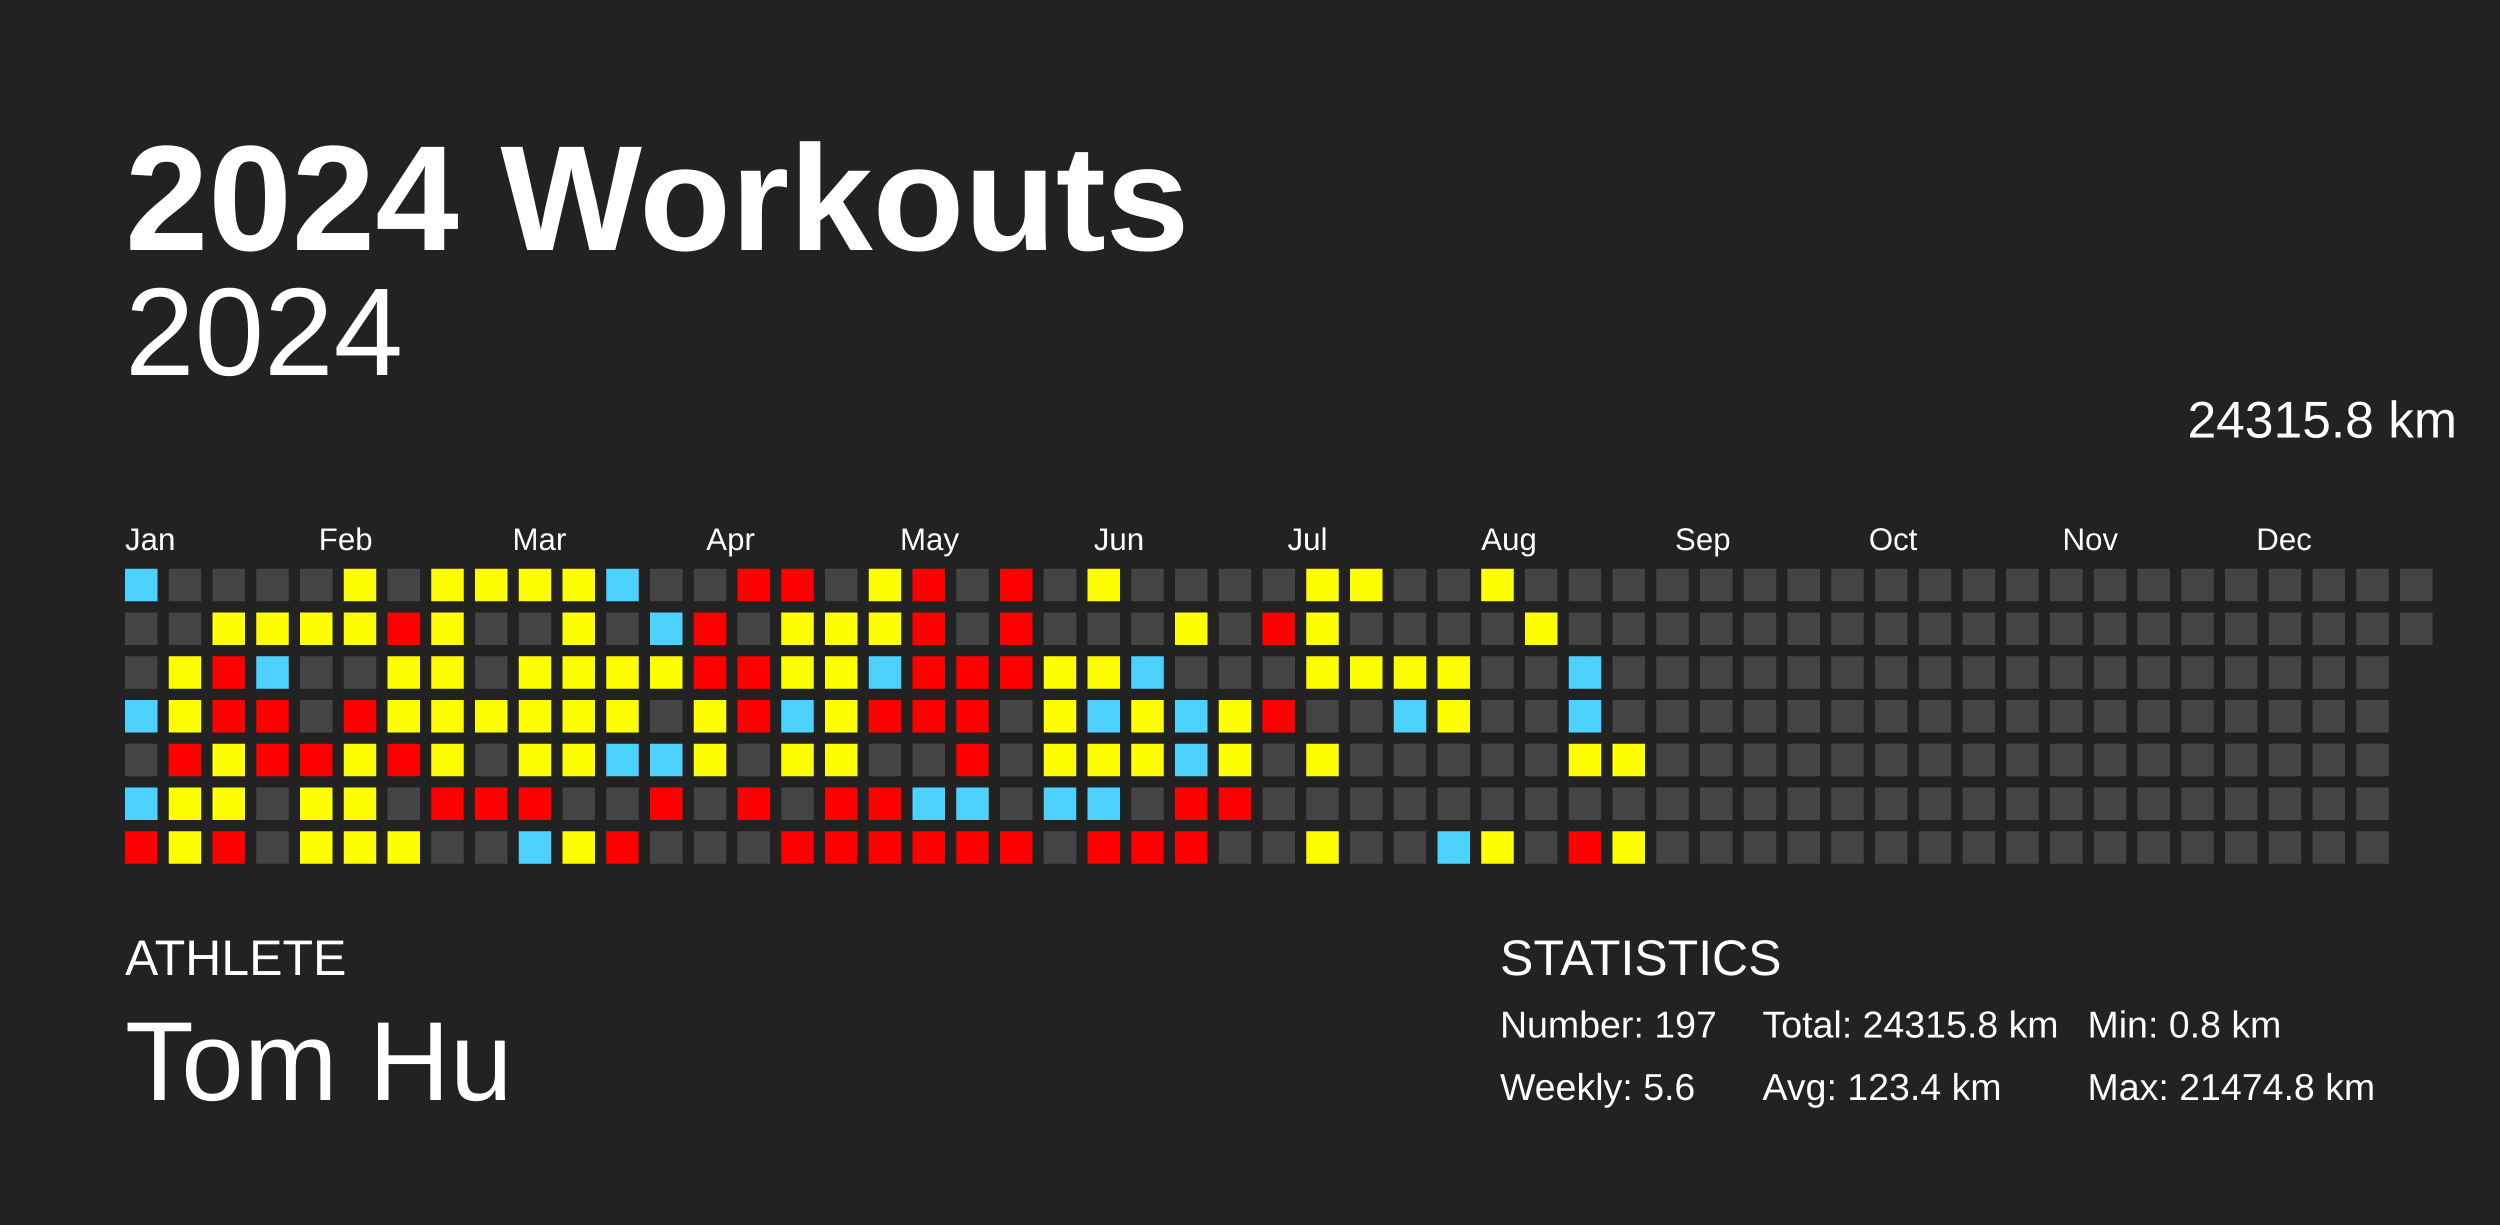
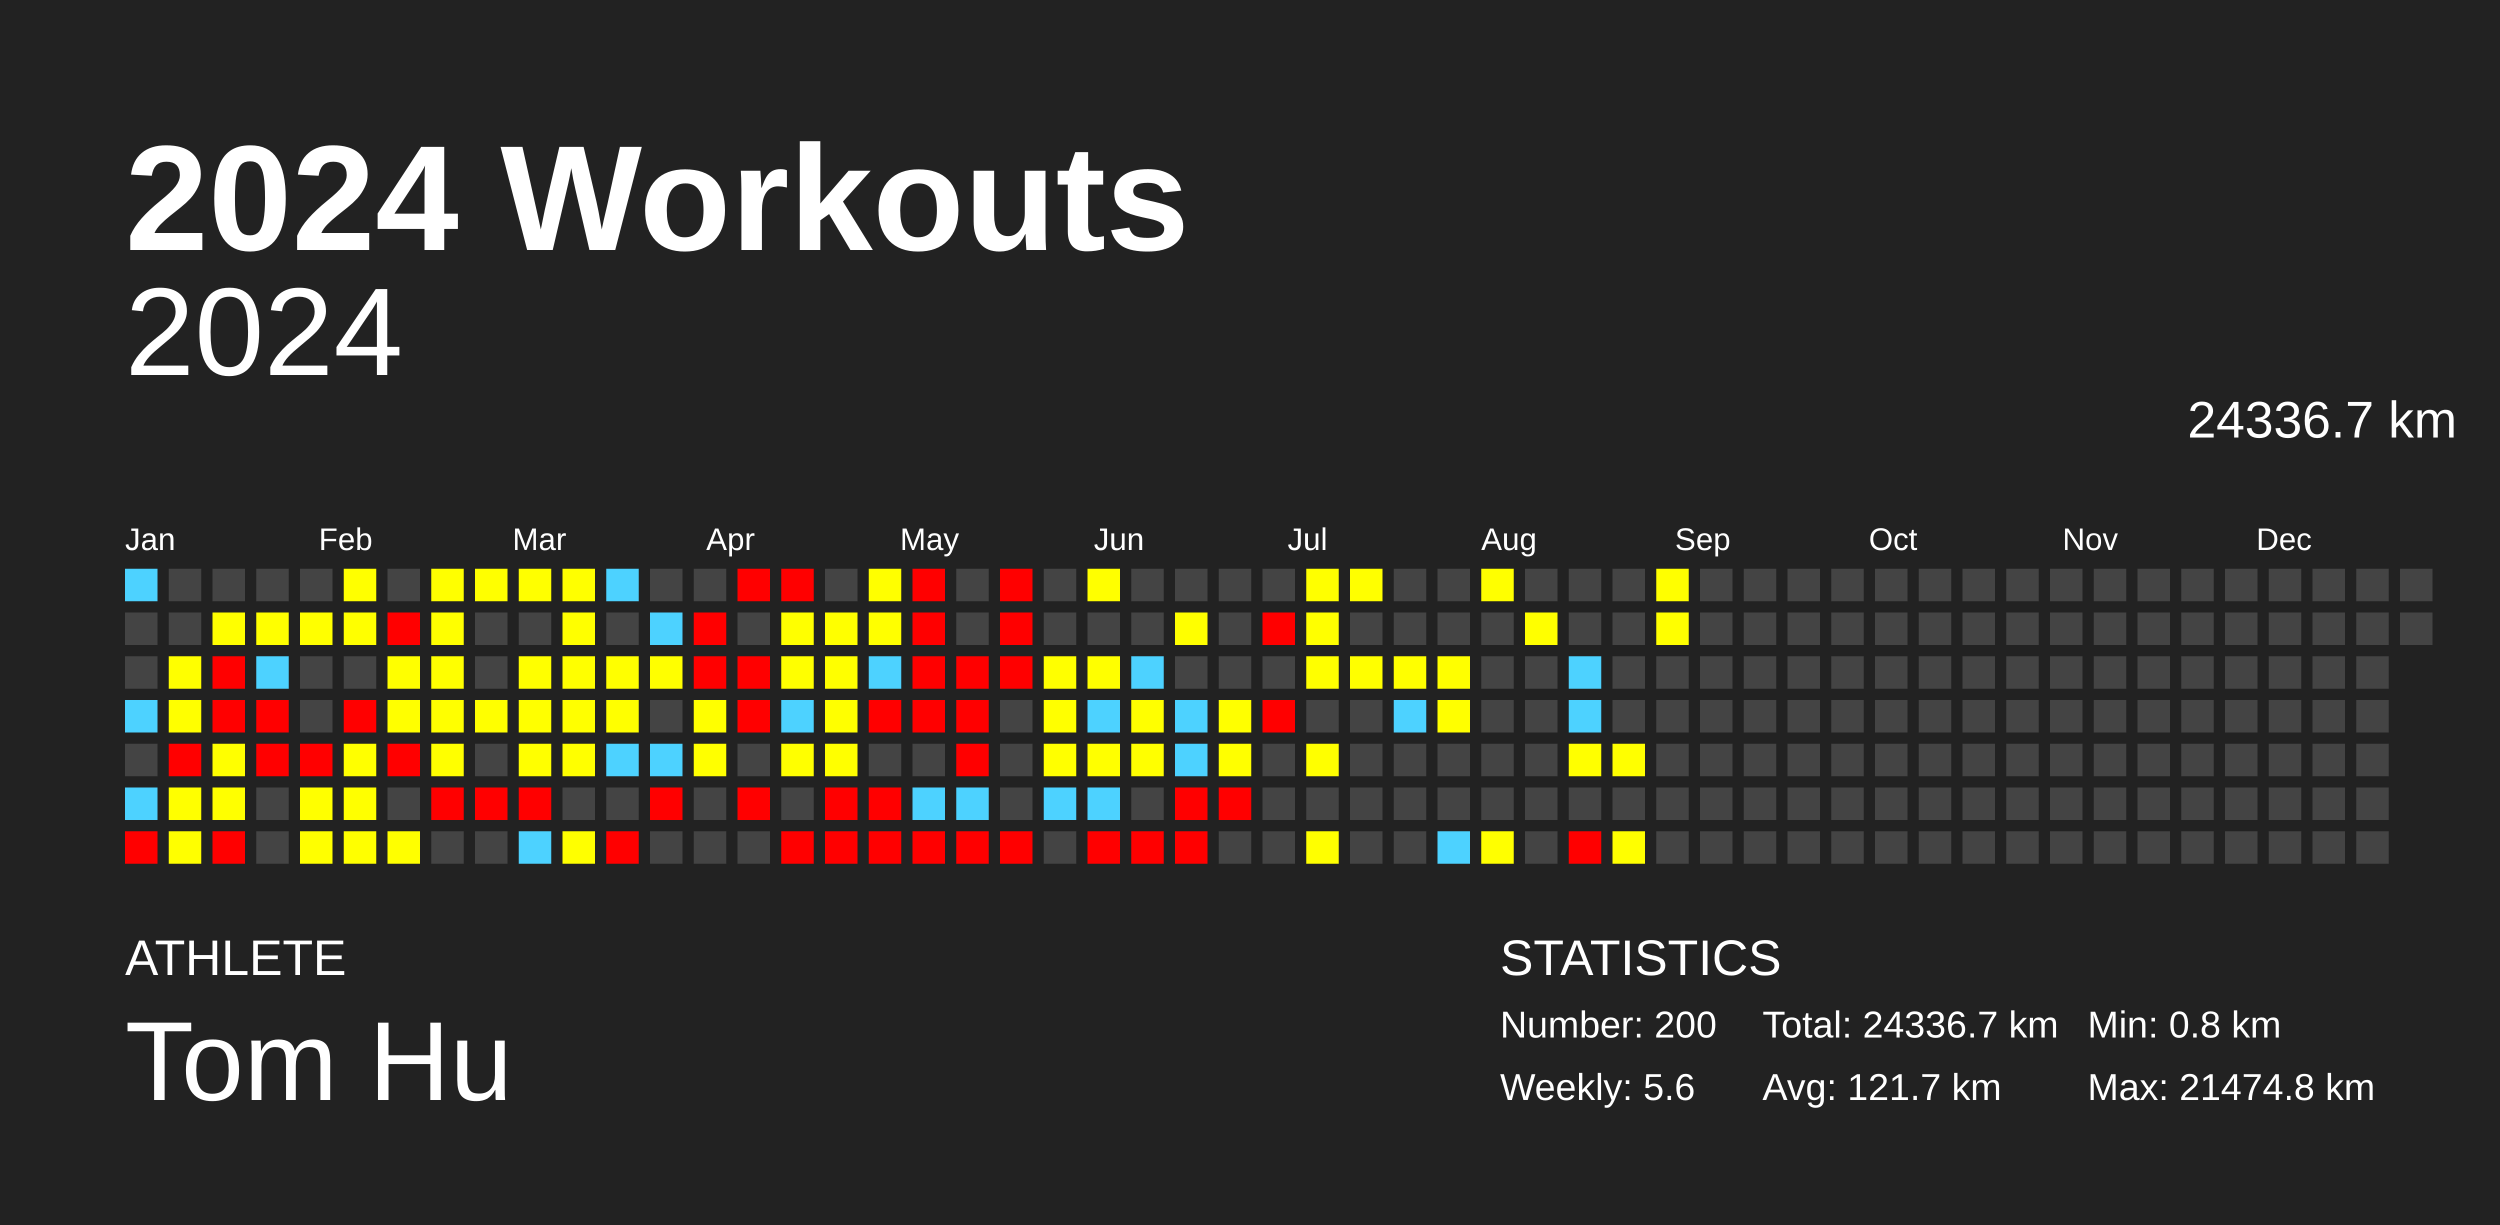
<svg xmlns="http://www.w3.org/2000/svg" baseProfile="full" height="98mm" version="1.1" viewBox="0,0,200,98" width="200mm">
  <defs />
  <rect fill="#222222" height="98" width="200" x="0" y="0" />
  <text fill="#FFFFFF" style="font-size:12px; font-family:Arial; font-weight:bold;" x="10" y="20">2024 Workouts</text>
  <text fill="#FFFFFF" style="font-size:4px; font-family:Arial" x="10" y="78">ATHLETE</text>
  <text fill="#FFFFFF" style="font-size:9px; font-family:Arial" x="10" y="88">Tom Hu</text>
  <text fill="#FFFFFF" style="font-size:4px; font-family:Arial" x="120" y="78">STATISTICS</text>
-   <text fill="#FFFFFF" style="font-size:3px; font-family:Arial" x="120" y="83">Number: 197</text>
+   <text fill="#FFFFFF" style="font-size:3px; font-family:Arial" x="120" y="83">Number: 200</text>
  <text fill="#FFFFFF" style="font-size:3px; font-family:Arial" x="120" y="88">Weekly: 5.6</text>
-   <text fill="#FFFFFF" style="font-size:3px; font-family:Arial" x="141" y="83">Total: 24315.8 km</text>
-   <text fill="#FFFFFF" style="font-size:3px; font-family:Arial" x="141" y="88">Avg: 123.4 km</text>
+   <text fill="#FFFFFF" style="font-size:3px; font-family:Arial" x="141" y="83">Total: 24336.7 km</text>
+   <text fill="#FFFFFF" style="font-size:3px; font-family:Arial" x="141" y="88">Avg: 121.7 km</text>
  <text fill="#FFFFFF" style="font-size:3px; font-family:Arial" x="167" y="83">Min: 0.8 km</text>
  <text fill="#FFFFFF" style="font-size:3px; font-family:Arial" x="167" y="88">Max: 21474.8 km</text>
  <text alignment-baseline="hanging" fill="#FFFFFF" style="font-size:10.0px; font-family:Arial;" x="10" y="30">2024</text>
-   <text alignment-baseline="hanging" fill="#FFFFFF" style="font-size:4.125px; font-family:Arial;" x="175" y="35">24315.8 km</text>
+   <text alignment-baseline="hanging" fill="#FFFFFF" style="font-size:4.125px; font-family:Arial;" x="175" y="35">24336.7 km</text>
  <text fill="#FFFFFF" style="font-size:2.5px; font-family:Arial" x="10.0" y="44">Jan</text>
  <text fill="#FFFFFF" style="font-size:2.5px; font-family:Arial" x="25.5" y="44">Feb</text>
  <text fill="#FFFFFF" style="font-size:2.5px; font-family:Arial" x="41.0" y="44">Mar</text>
  <text fill="#FFFFFF" style="font-size:2.5px; font-family:Arial" x="56.5" y="44">Apr</text>
  <text fill="#FFFFFF" style="font-size:2.5px; font-family:Arial" x="72.0" y="44">May</text>
  <text fill="#FFFFFF" style="font-size:2.5px; font-family:Arial" x="87.5" y="44">Jun</text>
  <text fill="#FFFFFF" style="font-size:2.5px; font-family:Arial" x="103.0" y="44">Jul</text>
  <text fill="#FFFFFF" style="font-size:2.5px; font-family:Arial" x="118.5" y="44">Aug</text>
  <text fill="#FFFFFF" style="font-size:2.5px; font-family:Arial" x="134.0" y="44">Sep</text>
  <text fill="#FFFFFF" style="font-size:2.5px; font-family:Arial" x="149.5" y="44">Oct</text>
  <text fill="#FFFFFF" style="font-size:2.5px; font-family:Arial" x="165.0" y="44">Nov</text>
  <text fill="#FFFFFF" style="font-size:2.5px; font-family:Arial" x="180.5" y="44">Dec</text>
  <rect fill="#4dd2ff" height="2.6" width="2.6" x="10.0" y="45.5" />
  <rect fill="#444444" height="2.6" width="2.6" x="10.0" y="49.0" />
  <rect fill="#444444" height="2.6" width="2.6" x="10.0" y="52.5" />
  <rect fill="#4dd2ff" height="2.6" width="2.6" x="10.0" y="56.0" />
  <rect fill="#444444" height="2.6" width="2.6" x="10.0" y="59.5" />
  <rect fill="#4dd2ff" height="2.6" width="2.6" x="10.0" y="63.0" />
  <rect fill="red" height="2.6" width="2.6" x="10.0" y="66.5" />
  <rect fill="#444444" height="2.6" width="2.6" x="13.5" y="45.5" />
  <rect fill="#444444" height="2.6" width="2.6" x="13.5" y="49.0" />
  <rect fill="#ffff00" height="2.6" width="2.6" x="13.5" y="52.5" />
  <rect fill="#ffff00" height="2.6" width="2.6" x="13.5" y="56.0" />
  <rect fill="red" height="2.6" width="2.6" x="13.5" y="59.5" />
  <rect fill="#ffff00" height="2.6" width="2.6" x="13.5" y="63.0" />
  <rect fill="#ffff00" height="2.6" width="2.6" x="13.5" y="66.5" />
  <rect fill="#444444" height="2.6" width="2.6" x="17.0" y="45.5" />
  <rect fill="#ffff00" height="2.6" width="2.6" x="17.0" y="49.0" />
  <rect fill="red" height="2.6" width="2.6" x="17.0" y="52.5" />
  <rect fill="red" height="2.6" width="2.6" x="17.0" y="56.0" />
  <rect fill="#ffff00" height="2.6" width="2.6" x="17.0" y="59.5" />
  <rect fill="#ffff00" height="2.6" width="2.6" x="17.0" y="63.0" />
  <rect fill="red" height="2.6" width="2.6" x="17.0" y="66.5" />
  <rect fill="#444444" height="2.6" width="2.6" x="20.5" y="45.5" />
  <rect fill="#ffff00" height="2.6" width="2.6" x="20.5" y="49.0" />
  <rect fill="#4dd2ff" height="2.6" width="2.6" x="20.5" y="52.5" />
  <rect fill="red" height="2.6" width="2.6" x="20.5" y="56.0" />
  <rect fill="red" height="2.6" width="2.6" x="20.5" y="59.5" />
  <rect fill="#444444" height="2.6" width="2.6" x="20.5" y="63.0" />
  <rect fill="#444444" height="2.6" width="2.6" x="20.5" y="66.5" />
  <rect fill="#444444" height="2.6" width="2.6" x="24.0" y="45.5" />
  <rect fill="#ffff00" height="2.6" width="2.6" x="24.0" y="49.0" />
  <rect fill="#444444" height="2.6" width="2.6" x="24.0" y="52.5" />
  <rect fill="#444444" height="2.6" width="2.6" x="24.0" y="56.0" />
  <rect fill="red" height="2.6" width="2.6" x="24.0" y="59.5" />
  <rect fill="#ffff00" height="2.6" width="2.6" x="24.0" y="63.0" />
  <rect fill="#ffff00" height="2.6" width="2.6" x="24.0" y="66.5" />
  <rect fill="#ffff00" height="2.6" width="2.6" x="27.5" y="45.5" />
  <rect fill="#ffff00" height="2.6" width="2.6" x="27.5" y="49.0" />
  <rect fill="#444444" height="2.6" width="2.6" x="27.5" y="52.5" />
  <rect fill="red" height="2.6" width="2.6" x="27.5" y="56.0" />
  <rect fill="#ffff00" height="2.6" width="2.6" x="27.5" y="59.5" />
  <rect fill="#ffff00" height="2.6" width="2.6" x="27.5" y="63.0" />
  <rect fill="#ffff00" height="2.6" width="2.6" x="27.5" y="66.5" />
  <rect fill="#444444" height="2.6" width="2.6" x="31.0" y="45.5" />
  <rect fill="red" height="2.6" width="2.6" x="31.0" y="49.0" />
  <rect fill="#ffff00" height="2.6" width="2.6" x="31.0" y="52.5" />
  <rect fill="#ffff00" height="2.6" width="2.6" x="31.0" y="56.0" />
  <rect fill="red" height="2.6" width="2.6" x="31.0" y="59.5" />
  <rect fill="#444444" height="2.6" width="2.6" x="31.0" y="63.0" />
  <rect fill="#ffff00" height="2.6" width="2.6" x="31.0" y="66.5" />
  <rect fill="#ffff00" height="2.6" width="2.6" x="34.5" y="45.5" />
  <rect fill="#ffff00" height="2.6" width="2.6" x="34.5" y="49.0" />
  <rect fill="#ffff00" height="2.6" width="2.6" x="34.5" y="52.5" />
  <rect fill="#ffff00" height="2.6" width="2.6" x="34.5" y="56.0" />
  <rect fill="#ffff00" height="2.6" width="2.6" x="34.5" y="59.5" />
  <rect fill="red" height="2.6" width="2.6" x="34.5" y="63.0" />
  <rect fill="#444444" height="2.6" width="2.6" x="34.5" y="66.5" />
  <rect fill="#ffff00" height="2.6" width="2.6" x="38.0" y="45.5" />
  <rect fill="#444444" height="2.6" width="2.6" x="38.0" y="49.0" />
  <rect fill="#444444" height="2.6" width="2.6" x="38.0" y="52.5" />
  <rect fill="#ffff00" height="2.6" width="2.6" x="38.0" y="56.0" />
  <rect fill="#444444" height="2.6" width="2.6" x="38.0" y="59.5" />
  <rect fill="red" height="2.6" width="2.6" x="38.0" y="63.0" />
  <rect fill="#444444" height="2.6" width="2.6" x="38.0" y="66.5" />
  <rect fill="#ffff00" height="2.6" width="2.6" x="41.5" y="45.5" />
  <rect fill="#444444" height="2.6" width="2.6" x="41.5" y="49.0" />
  <rect fill="#ffff00" height="2.6" width="2.6" x="41.5" y="52.5" />
  <rect fill="#ffff00" height="2.6" width="2.6" x="41.5" y="56.0" />
  <rect fill="#ffff00" height="2.6" width="2.6" x="41.5" y="59.5" />
  <rect fill="red" height="2.6" width="2.6" x="41.5" y="63.0" />
  <rect fill="#4dd2ff" height="2.6" width="2.6" x="41.5" y="66.5" />
  <rect fill="#ffff00" height="2.6" width="2.6" x="45.0" y="45.5" />
  <rect fill="#ffff00" height="2.6" width="2.6" x="45.0" y="49.0" />
  <rect fill="#ffff00" height="2.6" width="2.6" x="45.0" y="52.5" />
  <rect fill="#ffff00" height="2.6" width="2.6" x="45.0" y="56.0" />
  <rect fill="#ffff00" height="2.6" width="2.6" x="45.0" y="59.5" />
  <rect fill="#444444" height="2.6" width="2.6" x="45.0" y="63.0" />
  <rect fill="#ffff00" height="2.6" width="2.6" x="45.0" y="66.5" />
  <rect fill="#4dd2ff" height="2.6" width="2.6" x="48.5" y="45.5" />
  <rect fill="#444444" height="2.6" width="2.6" x="48.5" y="49.0" />
  <rect fill="#ffff00" height="2.6" width="2.6" x="48.5" y="52.5" />
  <rect fill="#ffff00" height="2.6" width="2.6" x="48.5" y="56.0" />
  <rect fill="#4dd2ff" height="2.6" width="2.6" x="48.5" y="59.5" />
  <rect fill="#444444" height="2.6" width="2.6" x="48.5" y="63.0" />
  <rect fill="red" height="2.6" width="2.6" x="48.5" y="66.5" />
  <rect fill="#444444" height="2.6" width="2.6" x="52.0" y="45.5" />
  <rect fill="#4dd2ff" height="2.6" width="2.6" x="52.0" y="49.0" />
  <rect fill="#ffff00" height="2.6" width="2.6" x="52.0" y="52.5" />
  <rect fill="#444444" height="2.6" width="2.6" x="52.0" y="56.0" />
  <rect fill="#4dd2ff" height="2.6" width="2.6" x="52.0" y="59.5" />
  <rect fill="red" height="2.6" width="2.6" x="52.0" y="63.0" />
  <rect fill="#444444" height="2.6" width="2.6" x="52.0" y="66.5" />
  <rect fill="#444444" height="2.6" width="2.6" x="55.5" y="45.5" />
  <rect fill="red" height="2.6" width="2.6" x="55.5" y="49.0" />
  <rect fill="red" height="2.6" width="2.6" x="55.5" y="52.5" />
  <rect fill="#ffff00" height="2.6" width="2.6" x="55.5" y="56.0" />
  <rect fill="#ffff00" height="2.6" width="2.6" x="55.5" y="59.5" />
  <rect fill="#444444" height="2.6" width="2.6" x="55.5" y="63.0" />
  <rect fill="#444444" height="2.6" width="2.6" x="55.5" y="66.5" />
  <rect fill="red" height="2.6" width="2.6" x="59.0" y="45.5" />
  <rect fill="#444444" height="2.6" width="2.6" x="59.0" y="49.0" />
  <rect fill="red" height="2.6" width="2.6" x="59.0" y="52.5" />
  <rect fill="red" height="2.6" width="2.6" x="59.0" y="56.0" />
  <rect fill="#444444" height="2.6" width="2.6" x="59.0" y="59.5" />
  <rect fill="red" height="2.6" width="2.6" x="59.0" y="63.0" />
  <rect fill="#444444" height="2.6" width="2.6" x="59.0" y="66.5" />
  <rect fill="red" height="2.6" width="2.6" x="62.5" y="45.5" />
  <rect fill="#ffff00" height="2.6" width="2.6" x="62.5" y="49.0" />
  <rect fill="#ffff00" height="2.6" width="2.6" x="62.5" y="52.5" />
  <rect fill="#4dd2ff" height="2.6" width="2.6" x="62.5" y="56.0" />
  <rect fill="#ffff00" height="2.6" width="2.6" x="62.5" y="59.5" />
  <rect fill="#444444" height="2.6" width="2.6" x="62.5" y="63.0" />
  <rect fill="red" height="2.6" width="2.6" x="62.5" y="66.5" />
  <rect fill="#444444" height="2.6" width="2.6" x="66.0" y="45.5" />
  <rect fill="#ffff00" height="2.6" width="2.6" x="66.0" y="49.0" />
  <rect fill="#ffff00" height="2.6" width="2.6" x="66.0" y="52.5" />
  <rect fill="#ffff00" height="2.6" width="2.6" x="66.0" y="56.0" />
  <rect fill="#ffff00" height="2.6" width="2.6" x="66.0" y="59.5" />
  <rect fill="red" height="2.6" width="2.6" x="66.0" y="63.0" />
  <rect fill="red" height="2.6" width="2.6" x="66.0" y="66.5" />
  <rect fill="#ffff00" height="2.6" width="2.6" x="69.5" y="45.5" />
  <rect fill="#ffff00" height="2.6" width="2.6" x="69.5" y="49.0" />
  <rect fill="#4dd2ff" height="2.6" width="2.6" x="69.5" y="52.5" />
  <rect fill="red" height="2.6" width="2.6" x="69.5" y="56.0" />
  <rect fill="#444444" height="2.6" width="2.6" x="69.5" y="59.5" />
  <rect fill="red" height="2.6" width="2.6" x="69.5" y="63.0" />
  <rect fill="red" height="2.6" width="2.6" x="69.5" y="66.5" />
  <rect fill="red" height="2.6" width="2.6" x="73.0" y="45.5" />
  <rect fill="red" height="2.6" width="2.6" x="73.0" y="49.0" />
  <rect fill="red" height="2.6" width="2.6" x="73.0" y="52.5" />
  <rect fill="red" height="2.6" width="2.6" x="73.0" y="56.0" />
  <rect fill="#444444" height="2.6" width="2.6" x="73.0" y="59.5" />
  <rect fill="#4dd2ff" height="2.6" width="2.6" x="73.0" y="63.0" />
  <rect fill="red" height="2.6" width="2.6" x="73.0" y="66.5" />
  <rect fill="#444444" height="2.6" width="2.6" x="76.5" y="45.5" />
  <rect fill="#444444" height="2.6" width="2.6" x="76.5" y="49.0" />
  <rect fill="red" height="2.6" width="2.6" x="76.5" y="52.5" />
  <rect fill="red" height="2.6" width="2.6" x="76.5" y="56.0" />
  <rect fill="red" height="2.6" width="2.6" x="76.5" y="59.5" />
  <rect fill="#4dd2ff" height="2.6" width="2.6" x="76.5" y="63.0" />
  <rect fill="red" height="2.6" width="2.6" x="76.5" y="66.5" />
  <rect fill="red" height="2.6" width="2.6" x="80.0" y="45.5" />
  <rect fill="red" height="2.6" width="2.6" x="80.0" y="49.0" />
  <rect fill="red" height="2.6" width="2.6" x="80.0" y="52.5" />
  <rect fill="#444444" height="2.6" width="2.6" x="80.0" y="56.0" />
  <rect fill="#444444" height="2.6" width="2.6" x="80.0" y="59.5" />
  <rect fill="#444444" height="2.6" width="2.6" x="80.0" y="63.0" />
  <rect fill="red" height="2.6" width="2.6" x="80.0" y="66.5" />
  <rect fill="#444444" height="2.6" width="2.6" x="83.5" y="45.5" />
  <rect fill="#444444" height="2.6" width="2.6" x="83.5" y="49.0" />
  <rect fill="#ffff00" height="2.6" width="2.6" x="83.5" y="52.5" />
  <rect fill="#ffff00" height="2.6" width="2.6" x="83.5" y="56.0" />
  <rect fill="#ffff00" height="2.6" width="2.6" x="83.5" y="59.5" />
  <rect fill="#4dd2ff" height="2.6" width="2.6" x="83.5" y="63.0" />
  <rect fill="#444444" height="2.6" width="2.6" x="83.5" y="66.5" />
  <rect fill="#ffff00" height="2.6" width="2.6" x="87.0" y="45.5" />
  <rect fill="#444444" height="2.6" width="2.6" x="87.0" y="49.0" />
  <rect fill="#ffff00" height="2.6" width="2.6" x="87.0" y="52.5" />
  <rect fill="#4dd2ff" height="2.6" width="2.6" x="87.0" y="56.0" />
  <rect fill="#ffff00" height="2.6" width="2.6" x="87.0" y="59.5" />
  <rect fill="#4dd2ff" height="2.6" width="2.6" x="87.0" y="63.0" />
  <rect fill="red" height="2.6" width="2.6" x="87.0" y="66.5" />
  <rect fill="#444444" height="2.6" width="2.6" x="90.5" y="45.5" />
  <rect fill="#444444" height="2.6" width="2.6" x="90.5" y="49.0" />
  <rect fill="#4dd2ff" height="2.6" width="2.6" x="90.5" y="52.5" />
  <rect fill="#ffff00" height="2.6" width="2.6" x="90.5" y="56.0" />
  <rect fill="#ffff00" height="2.6" width="2.6" x="90.5" y="59.5" />
  <rect fill="#444444" height="2.6" width="2.6" x="90.5" y="63.0" />
  <rect fill="red" height="2.6" width="2.6" x="90.5" y="66.5" />
  <rect fill="#444444" height="2.6" width="2.6" x="94.0" y="45.5" />
  <rect fill="#ffff00" height="2.6" width="2.6" x="94.0" y="49.0" />
  <rect fill="#444444" height="2.6" width="2.6" x="94.0" y="52.5" />
  <rect fill="#4dd2ff" height="2.6" width="2.6" x="94.0" y="56.0" />
  <rect fill="#4dd2ff" height="2.6" width="2.6" x="94.0" y="59.5" />
  <rect fill="red" height="2.6" width="2.6" x="94.0" y="63.0" />
  <rect fill="red" height="2.6" width="2.6" x="94.0" y="66.5" />
  <rect fill="#444444" height="2.6" width="2.6" x="97.5" y="45.5" />
  <rect fill="#444444" height="2.6" width="2.6" x="97.5" y="49.0" />
  <rect fill="#444444" height="2.6" width="2.6" x="97.5" y="52.5" />
  <rect fill="#ffff00" height="2.6" width="2.6" x="97.5" y="56.0" />
  <rect fill="#ffff00" height="2.6" width="2.6" x="97.5" y="59.5" />
  <rect fill="red" height="2.6" width="2.6" x="97.5" y="63.0" />
  <rect fill="#444444" height="2.6" width="2.6" x="97.5" y="66.5" />
  <rect fill="#444444" height="2.6" width="2.6" x="101.0" y="45.5" />
  <rect fill="red" height="2.6" width="2.6" x="101.0" y="49.0" />
  <rect fill="#444444" height="2.6" width="2.6" x="101.0" y="52.5" />
  <rect fill="red" height="2.6" width="2.6" x="101.0" y="56.0" />
  <rect fill="#444444" height="2.6" width="2.6" x="101.0" y="59.5" />
  <rect fill="#444444" height="2.6" width="2.6" x="101.0" y="63.0" />
  <rect fill="#444444" height="2.6" width="2.6" x="101.0" y="66.5" />
  <rect fill="#ffff00" height="2.6" width="2.6" x="104.5" y="45.5" />
  <rect fill="#ffff00" height="2.6" width="2.6" x="104.5" y="49.0" />
  <rect fill="#ffff00" height="2.6" width="2.6" x="104.5" y="52.5" />
  <rect fill="#444444" height="2.6" width="2.6" x="104.5" y="56.0" />
  <rect fill="#ffff00" height="2.6" width="2.6" x="104.5" y="59.5" />
  <rect fill="#444444" height="2.6" width="2.6" x="104.5" y="63.0" />
  <rect fill="#ffff00" height="2.6" width="2.6" x="104.5" y="66.5" />
  <rect fill="#ffff00" height="2.6" width="2.6" x="108.0" y="45.5" />
  <rect fill="#444444" height="2.6" width="2.6" x="108.0" y="49.0" />
  <rect fill="#ffff00" height="2.6" width="2.6" x="108.0" y="52.5" />
  <rect fill="#444444" height="2.6" width="2.6" x="108.0" y="56.0" />
  <rect fill="#444444" height="2.6" width="2.6" x="108.0" y="59.5" />
  <rect fill="#444444" height="2.6" width="2.6" x="108.0" y="63.0" />
  <rect fill="#444444" height="2.6" width="2.6" x="108.0" y="66.5" />
  <rect fill="#444444" height="2.6" width="2.6" x="111.5" y="45.5" />
  <rect fill="#444444" height="2.6" width="2.6" x="111.5" y="49.0" />
  <rect fill="#ffff00" height="2.6" width="2.6" x="111.5" y="52.5" />
  <rect fill="#4dd2ff" height="2.6" width="2.6" x="111.5" y="56.0" />
  <rect fill="#444444" height="2.6" width="2.6" x="111.5" y="59.5" />
  <rect fill="#444444" height="2.6" width="2.6" x="111.5" y="63.0" />
  <rect fill="#444444" height="2.6" width="2.6" x="111.5" y="66.5" />
  <rect fill="#444444" height="2.6" width="2.6" x="115.0" y="45.5" />
  <rect fill="#444444" height="2.6" width="2.6" x="115.0" y="49.0" />
  <rect fill="#ffff00" height="2.6" width="2.6" x="115.0" y="52.5" />
  <rect fill="#ffff00" height="2.6" width="2.6" x="115.0" y="56.0" />
  <rect fill="#444444" height="2.6" width="2.6" x="115.0" y="59.5" />
  <rect fill="#444444" height="2.6" width="2.6" x="115.0" y="63.0" />
  <rect fill="#4dd2ff" height="2.6" width="2.6" x="115.0" y="66.5" />
  <rect fill="#ffff00" height="2.6" width="2.6" x="118.5" y="45.5" />
  <rect fill="#444444" height="2.6" width="2.6" x="118.5" y="49.0" />
  <rect fill="#444444" height="2.6" width="2.6" x="118.5" y="52.5" />
  <rect fill="#444444" height="2.6" width="2.6" x="118.5" y="56.0" />
  <rect fill="#444444" height="2.6" width="2.6" x="118.5" y="59.5" />
  <rect fill="#444444" height="2.6" width="2.6" x="118.5" y="63.0" />
  <rect fill="#ffff00" height="2.6" width="2.6" x="118.5" y="66.5" />
  <rect fill="#444444" height="2.6" width="2.6" x="122.0" y="45.5" />
  <rect fill="#ffff00" height="2.6" width="2.6" x="122.0" y="49.0" />
  <rect fill="#444444" height="2.6" width="2.6" x="122.0" y="52.5" />
  <rect fill="#444444" height="2.6" width="2.6" x="122.0" y="56.0" />
  <rect fill="#444444" height="2.6" width="2.6" x="122.0" y="59.5" />
  <rect fill="#444444" height="2.6" width="2.6" x="122.0" y="63.0" />
  <rect fill="#444444" height="2.6" width="2.6" x="122.0" y="66.5" />
  <rect fill="#444444" height="2.6" width="2.6" x="125.5" y="45.5" />
  <rect fill="#444444" height="2.6" width="2.6" x="125.5" y="49.0" />
  <rect fill="#4dd2ff" height="2.6" width="2.6" x="125.5" y="52.5" />
  <rect fill="#4dd2ff" height="2.6" width="2.6" x="125.5" y="56.0" />
  <rect fill="#ffff00" height="2.6" width="2.6" x="125.5" y="59.5" />
  <rect fill="#444444" height="2.6" width="2.6" x="125.5" y="63.0" />
  <rect fill="red" height="2.6" width="2.6" x="125.5" y="66.5" />
  <rect fill="#444444" height="2.6" width="2.6" x="129.0" y="45.5" />
  <rect fill="#444444" height="2.6" width="2.6" x="129.0" y="49.0" />
  <rect fill="#444444" height="2.6" width="2.6" x="129.0" y="52.5" />
  <rect fill="#444444" height="2.6" width="2.6" x="129.0" y="56.0" />
  <rect fill="#ffff00" height="2.6" width="2.6" x="129.0" y="59.5" />
  <rect fill="#444444" height="2.6" width="2.6" x="129.0" y="63.0" />
  <rect fill="#ffff00" height="2.6" width="2.6" x="129.0" y="66.5" />
-   <rect fill="#444444" height="2.6" width="2.6" x="132.5" y="45.5" />
-   <rect fill="#444444" height="2.6" width="2.6" x="132.5" y="49.0" />
+   <rect fill="#ffff00" height="2.6" width="2.6" x="132.5" y="45.5" />
+   <rect fill="#ffff00" height="2.6" width="2.6" x="132.5" y="49.0" />
  <rect fill="#444444" height="2.6" width="2.6" x="132.5" y="52.5" />
  <rect fill="#444444" height="2.6" width="2.6" x="132.5" y="56.0" />
  <rect fill="#444444" height="2.6" width="2.6" x="132.5" y="59.5" />
  <rect fill="#444444" height="2.6" width="2.6" x="132.5" y="63.0" />
  <rect fill="#444444" height="2.6" width="2.6" x="132.5" y="66.5" />
  <rect fill="#444444" height="2.6" width="2.6" x="136.0" y="45.5" />
  <rect fill="#444444" height="2.6" width="2.6" x="136.0" y="49.0" />
  <rect fill="#444444" height="2.6" width="2.6" x="136.0" y="52.5" />
  <rect fill="#444444" height="2.6" width="2.6" x="136.0" y="56.0" />
  <rect fill="#444444" height="2.6" width="2.6" x="136.0" y="59.5" />
  <rect fill="#444444" height="2.6" width="2.6" x="136.0" y="63.0" />
  <rect fill="#444444" height="2.6" width="2.6" x="136.0" y="66.5" />
  <rect fill="#444444" height="2.6" width="2.6" x="139.5" y="45.5" />
  <rect fill="#444444" height="2.6" width="2.6" x="139.5" y="49.0" />
  <rect fill="#444444" height="2.6" width="2.6" x="139.5" y="52.5" />
  <rect fill="#444444" height="2.6" width="2.6" x="139.5" y="56.0" />
  <rect fill="#444444" height="2.6" width="2.6" x="139.5" y="59.5" />
  <rect fill="#444444" height="2.6" width="2.6" x="139.5" y="63.0" />
  <rect fill="#444444" height="2.6" width="2.6" x="139.5" y="66.5" />
  <rect fill="#444444" height="2.6" width="2.6" x="143.0" y="45.5" />
  <rect fill="#444444" height="2.6" width="2.6" x="143.0" y="49.0" />
  <rect fill="#444444" height="2.6" width="2.6" x="143.0" y="52.5" />
  <rect fill="#444444" height="2.6" width="2.6" x="143.0" y="56.0" />
  <rect fill="#444444" height="2.6" width="2.6" x="143.0" y="59.5" />
  <rect fill="#444444" height="2.6" width="2.6" x="143.0" y="63.0" />
  <rect fill="#444444" height="2.6" width="2.6" x="143.0" y="66.5" />
  <rect fill="#444444" height="2.6" width="2.6" x="146.5" y="45.5" />
  <rect fill="#444444" height="2.6" width="2.6" x="146.5" y="49.0" />
  <rect fill="#444444" height="2.6" width="2.6" x="146.5" y="52.5" />
  <rect fill="#444444" height="2.6" width="2.6" x="146.5" y="56.0" />
  <rect fill="#444444" height="2.6" width="2.6" x="146.5" y="59.5" />
  <rect fill="#444444" height="2.6" width="2.6" x="146.5" y="63.0" />
  <rect fill="#444444" height="2.6" width="2.6" x="146.5" y="66.5" />
  <rect fill="#444444" height="2.6" width="2.6" x="150.0" y="45.5" />
  <rect fill="#444444" height="2.6" width="2.6" x="150.0" y="49.0" />
  <rect fill="#444444" height="2.6" width="2.6" x="150.0" y="52.5" />
  <rect fill="#444444" height="2.6" width="2.6" x="150.0" y="56.0" />
  <rect fill="#444444" height="2.6" width="2.6" x="150.0" y="59.5" />
  <rect fill="#444444" height="2.6" width="2.6" x="150.0" y="63.0" />
  <rect fill="#444444" height="2.6" width="2.6" x="150.0" y="66.5" />
  <rect fill="#444444" height="2.6" width="2.6" x="153.5" y="45.5" />
  <rect fill="#444444" height="2.6" width="2.6" x="153.5" y="49.0" />
  <rect fill="#444444" height="2.6" width="2.6" x="153.5" y="52.5" />
  <rect fill="#444444" height="2.6" width="2.6" x="153.5" y="56.0" />
  <rect fill="#444444" height="2.6" width="2.6" x="153.5" y="59.5" />
  <rect fill="#444444" height="2.6" width="2.6" x="153.5" y="63.0" />
  <rect fill="#444444" height="2.6" width="2.6" x="153.5" y="66.5" />
  <rect fill="#444444" height="2.6" width="2.6" x="157.0" y="45.5" />
  <rect fill="#444444" height="2.6" width="2.6" x="157.0" y="49.0" />
  <rect fill="#444444" height="2.6" width="2.6" x="157.0" y="52.5" />
  <rect fill="#444444" height="2.6" width="2.6" x="157.0" y="56.0" />
  <rect fill="#444444" height="2.6" width="2.6" x="157.0" y="59.5" />
  <rect fill="#444444" height="2.6" width="2.6" x="157.0" y="63.0" />
  <rect fill="#444444" height="2.6" width="2.6" x="157.0" y="66.5" />
  <rect fill="#444444" height="2.6" width="2.6" x="160.5" y="45.5" />
  <rect fill="#444444" height="2.6" width="2.6" x="160.5" y="49.0" />
  <rect fill="#444444" height="2.6" width="2.6" x="160.5" y="52.5" />
  <rect fill="#444444" height="2.6" width="2.6" x="160.5" y="56.0" />
  <rect fill="#444444" height="2.6" width="2.6" x="160.5" y="59.5" />
  <rect fill="#444444" height="2.6" width="2.6" x="160.5" y="63.0" />
  <rect fill="#444444" height="2.6" width="2.6" x="160.5" y="66.5" />
  <rect fill="#444444" height="2.6" width="2.6" x="164.0" y="45.5" />
  <rect fill="#444444" height="2.6" width="2.6" x="164.0" y="49.0" />
  <rect fill="#444444" height="2.6" width="2.6" x="164.0" y="52.5" />
  <rect fill="#444444" height="2.6" width="2.6" x="164.0" y="56.0" />
  <rect fill="#444444" height="2.6" width="2.6" x="164.0" y="59.5" />
  <rect fill="#444444" height="2.6" width="2.6" x="164.0" y="63.0" />
  <rect fill="#444444" height="2.6" width="2.6" x="164.0" y="66.5" />
  <rect fill="#444444" height="2.6" width="2.6" x="167.5" y="45.5" />
  <rect fill="#444444" height="2.6" width="2.6" x="167.5" y="49.0" />
  <rect fill="#444444" height="2.6" width="2.6" x="167.5" y="52.5" />
  <rect fill="#444444" height="2.6" width="2.6" x="167.5" y="56.0" />
  <rect fill="#444444" height="2.6" width="2.6" x="167.5" y="59.5" />
  <rect fill="#444444" height="2.6" width="2.6" x="167.5" y="63.0" />
  <rect fill="#444444" height="2.6" width="2.6" x="167.5" y="66.5" />
  <rect fill="#444444" height="2.6" width="2.6" x="171.0" y="45.5" />
  <rect fill="#444444" height="2.6" width="2.6" x="171.0" y="49.0" />
  <rect fill="#444444" height="2.6" width="2.6" x="171.0" y="52.5" />
  <rect fill="#444444" height="2.6" width="2.6" x="171.0" y="56.0" />
  <rect fill="#444444" height="2.6" width="2.6" x="171.0" y="59.5" />
  <rect fill="#444444" height="2.6" width="2.6" x="171.0" y="63.0" />
  <rect fill="#444444" height="2.6" width="2.6" x="171.0" y="66.5" />
  <rect fill="#444444" height="2.6" width="2.6" x="174.5" y="45.5" />
  <rect fill="#444444" height="2.6" width="2.6" x="174.5" y="49.0" />
  <rect fill="#444444" height="2.6" width="2.6" x="174.5" y="52.5" />
  <rect fill="#444444" height="2.6" width="2.6" x="174.5" y="56.0" />
  <rect fill="#444444" height="2.6" width="2.6" x="174.5" y="59.5" />
  <rect fill="#444444" height="2.6" width="2.6" x="174.5" y="63.0" />
  <rect fill="#444444" height="2.6" width="2.6" x="174.5" y="66.5" />
  <rect fill="#444444" height="2.6" width="2.6" x="178.0" y="45.5" />
  <rect fill="#444444" height="2.6" width="2.6" x="178.0" y="49.0" />
  <rect fill="#444444" height="2.6" width="2.6" x="178.0" y="52.5" />
  <rect fill="#444444" height="2.6" width="2.6" x="178.0" y="56.0" />
  <rect fill="#444444" height="2.6" width="2.6" x="178.0" y="59.5" />
  <rect fill="#444444" height="2.6" width="2.6" x="178.0" y="63.0" />
  <rect fill="#444444" height="2.6" width="2.6" x="178.0" y="66.5" />
  <rect fill="#444444" height="2.6" width="2.6" x="181.5" y="45.5" />
  <rect fill="#444444" height="2.6" width="2.6" x="181.5" y="49.0" />
  <rect fill="#444444" height="2.6" width="2.6" x="181.5" y="52.5" />
  <rect fill="#444444" height="2.6" width="2.6" x="181.5" y="56.0" />
  <rect fill="#444444" height="2.6" width="2.6" x="181.5" y="59.5" />
  <rect fill="#444444" height="2.6" width="2.6" x="181.5" y="63.0" />
  <rect fill="#444444" height="2.6" width="2.6" x="181.5" y="66.5" />
  <rect fill="#444444" height="2.6" width="2.6" x="185.0" y="45.5" />
  <rect fill="#444444" height="2.6" width="2.6" x="185.0" y="49.0" />
  <rect fill="#444444" height="2.6" width="2.6" x="185.0" y="52.5" />
  <rect fill="#444444" height="2.6" width="2.6" x="185.0" y="56.0" />
  <rect fill="#444444" height="2.6" width="2.6" x="185.0" y="59.5" />
  <rect fill="#444444" height="2.6" width="2.6" x="185.0" y="63.0" />
  <rect fill="#444444" height="2.6" width="2.6" x="185.0" y="66.5" />
  <rect fill="#444444" height="2.6" width="2.6" x="188.5" y="45.5" />
  <rect fill="#444444" height="2.6" width="2.6" x="188.5" y="49.0" />
  <rect fill="#444444" height="2.6" width="2.6" x="188.5" y="52.5" />
  <rect fill="#444444" height="2.6" width="2.6" x="188.5" y="56.0" />
  <rect fill="#444444" height="2.6" width="2.6" x="188.5" y="59.5" />
  <rect fill="#444444" height="2.6" width="2.6" x="188.5" y="63.0" />
  <rect fill="#444444" height="2.6" width="2.6" x="188.5" y="66.5" />
  <rect fill="#444444" height="2.6" width="2.6" x="192.0" y="45.5" />
  <rect fill="#444444" height="2.6" width="2.6" x="192.0" y="49.0" />
</svg>
